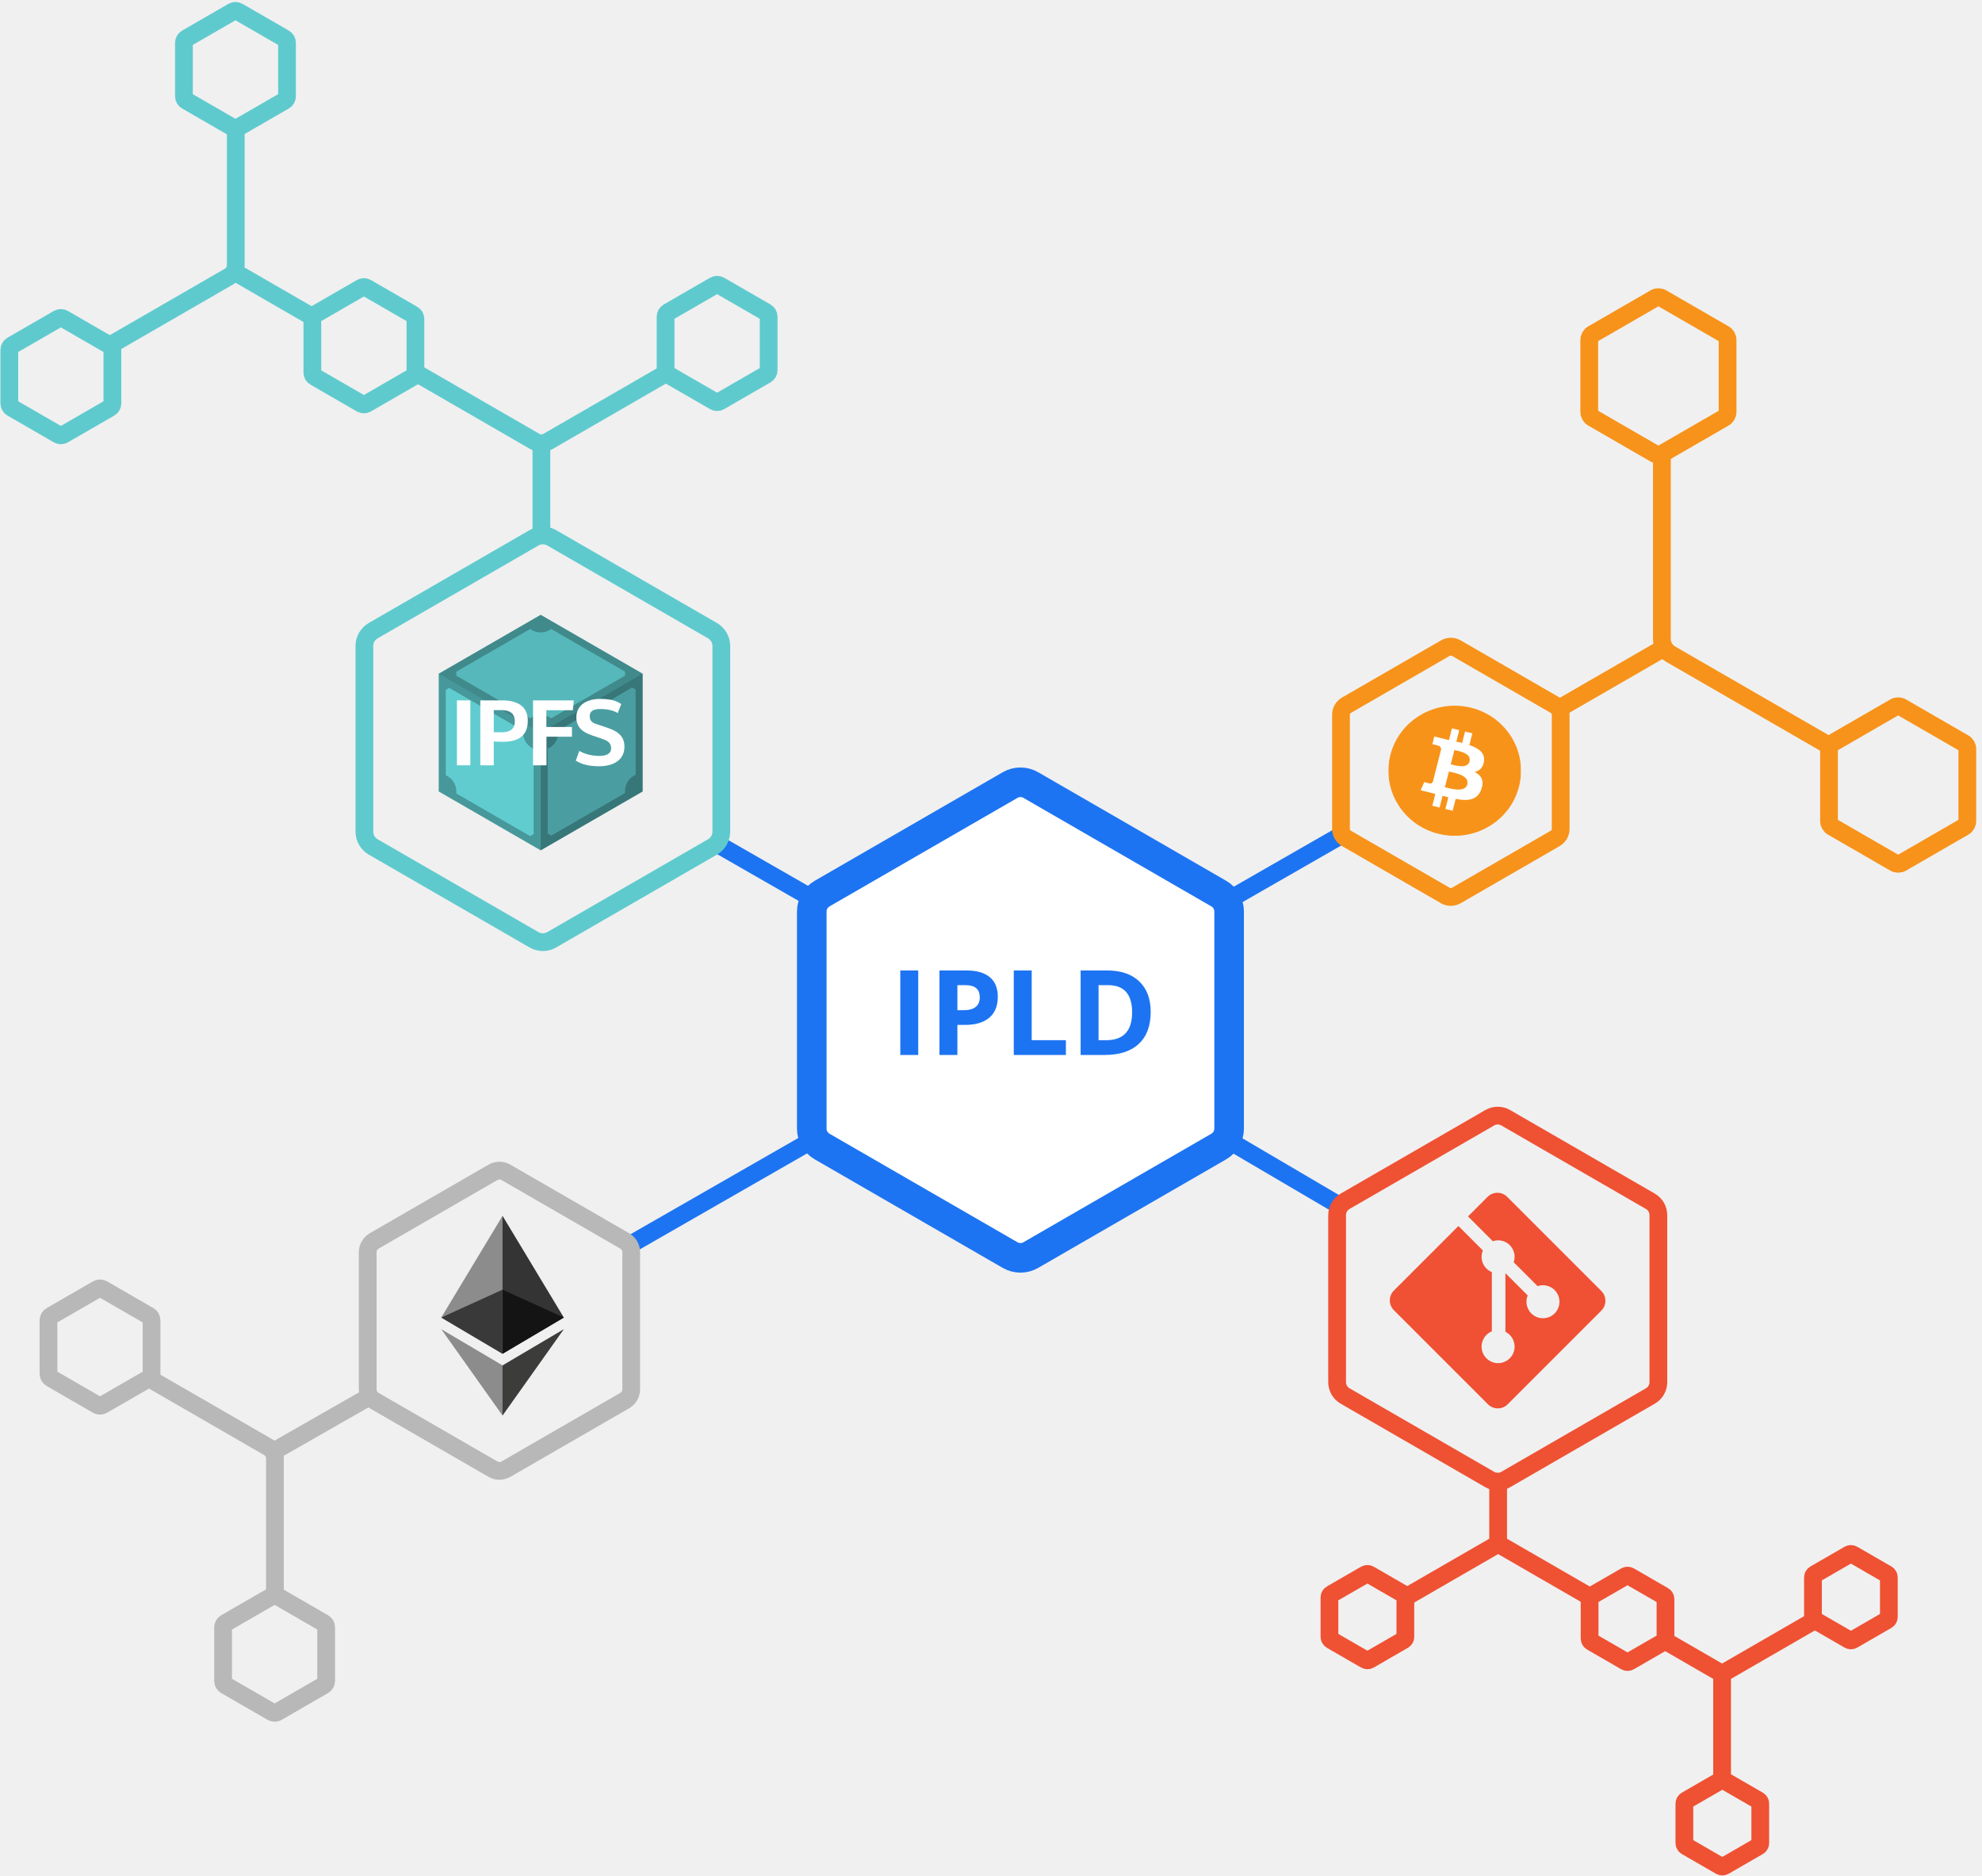
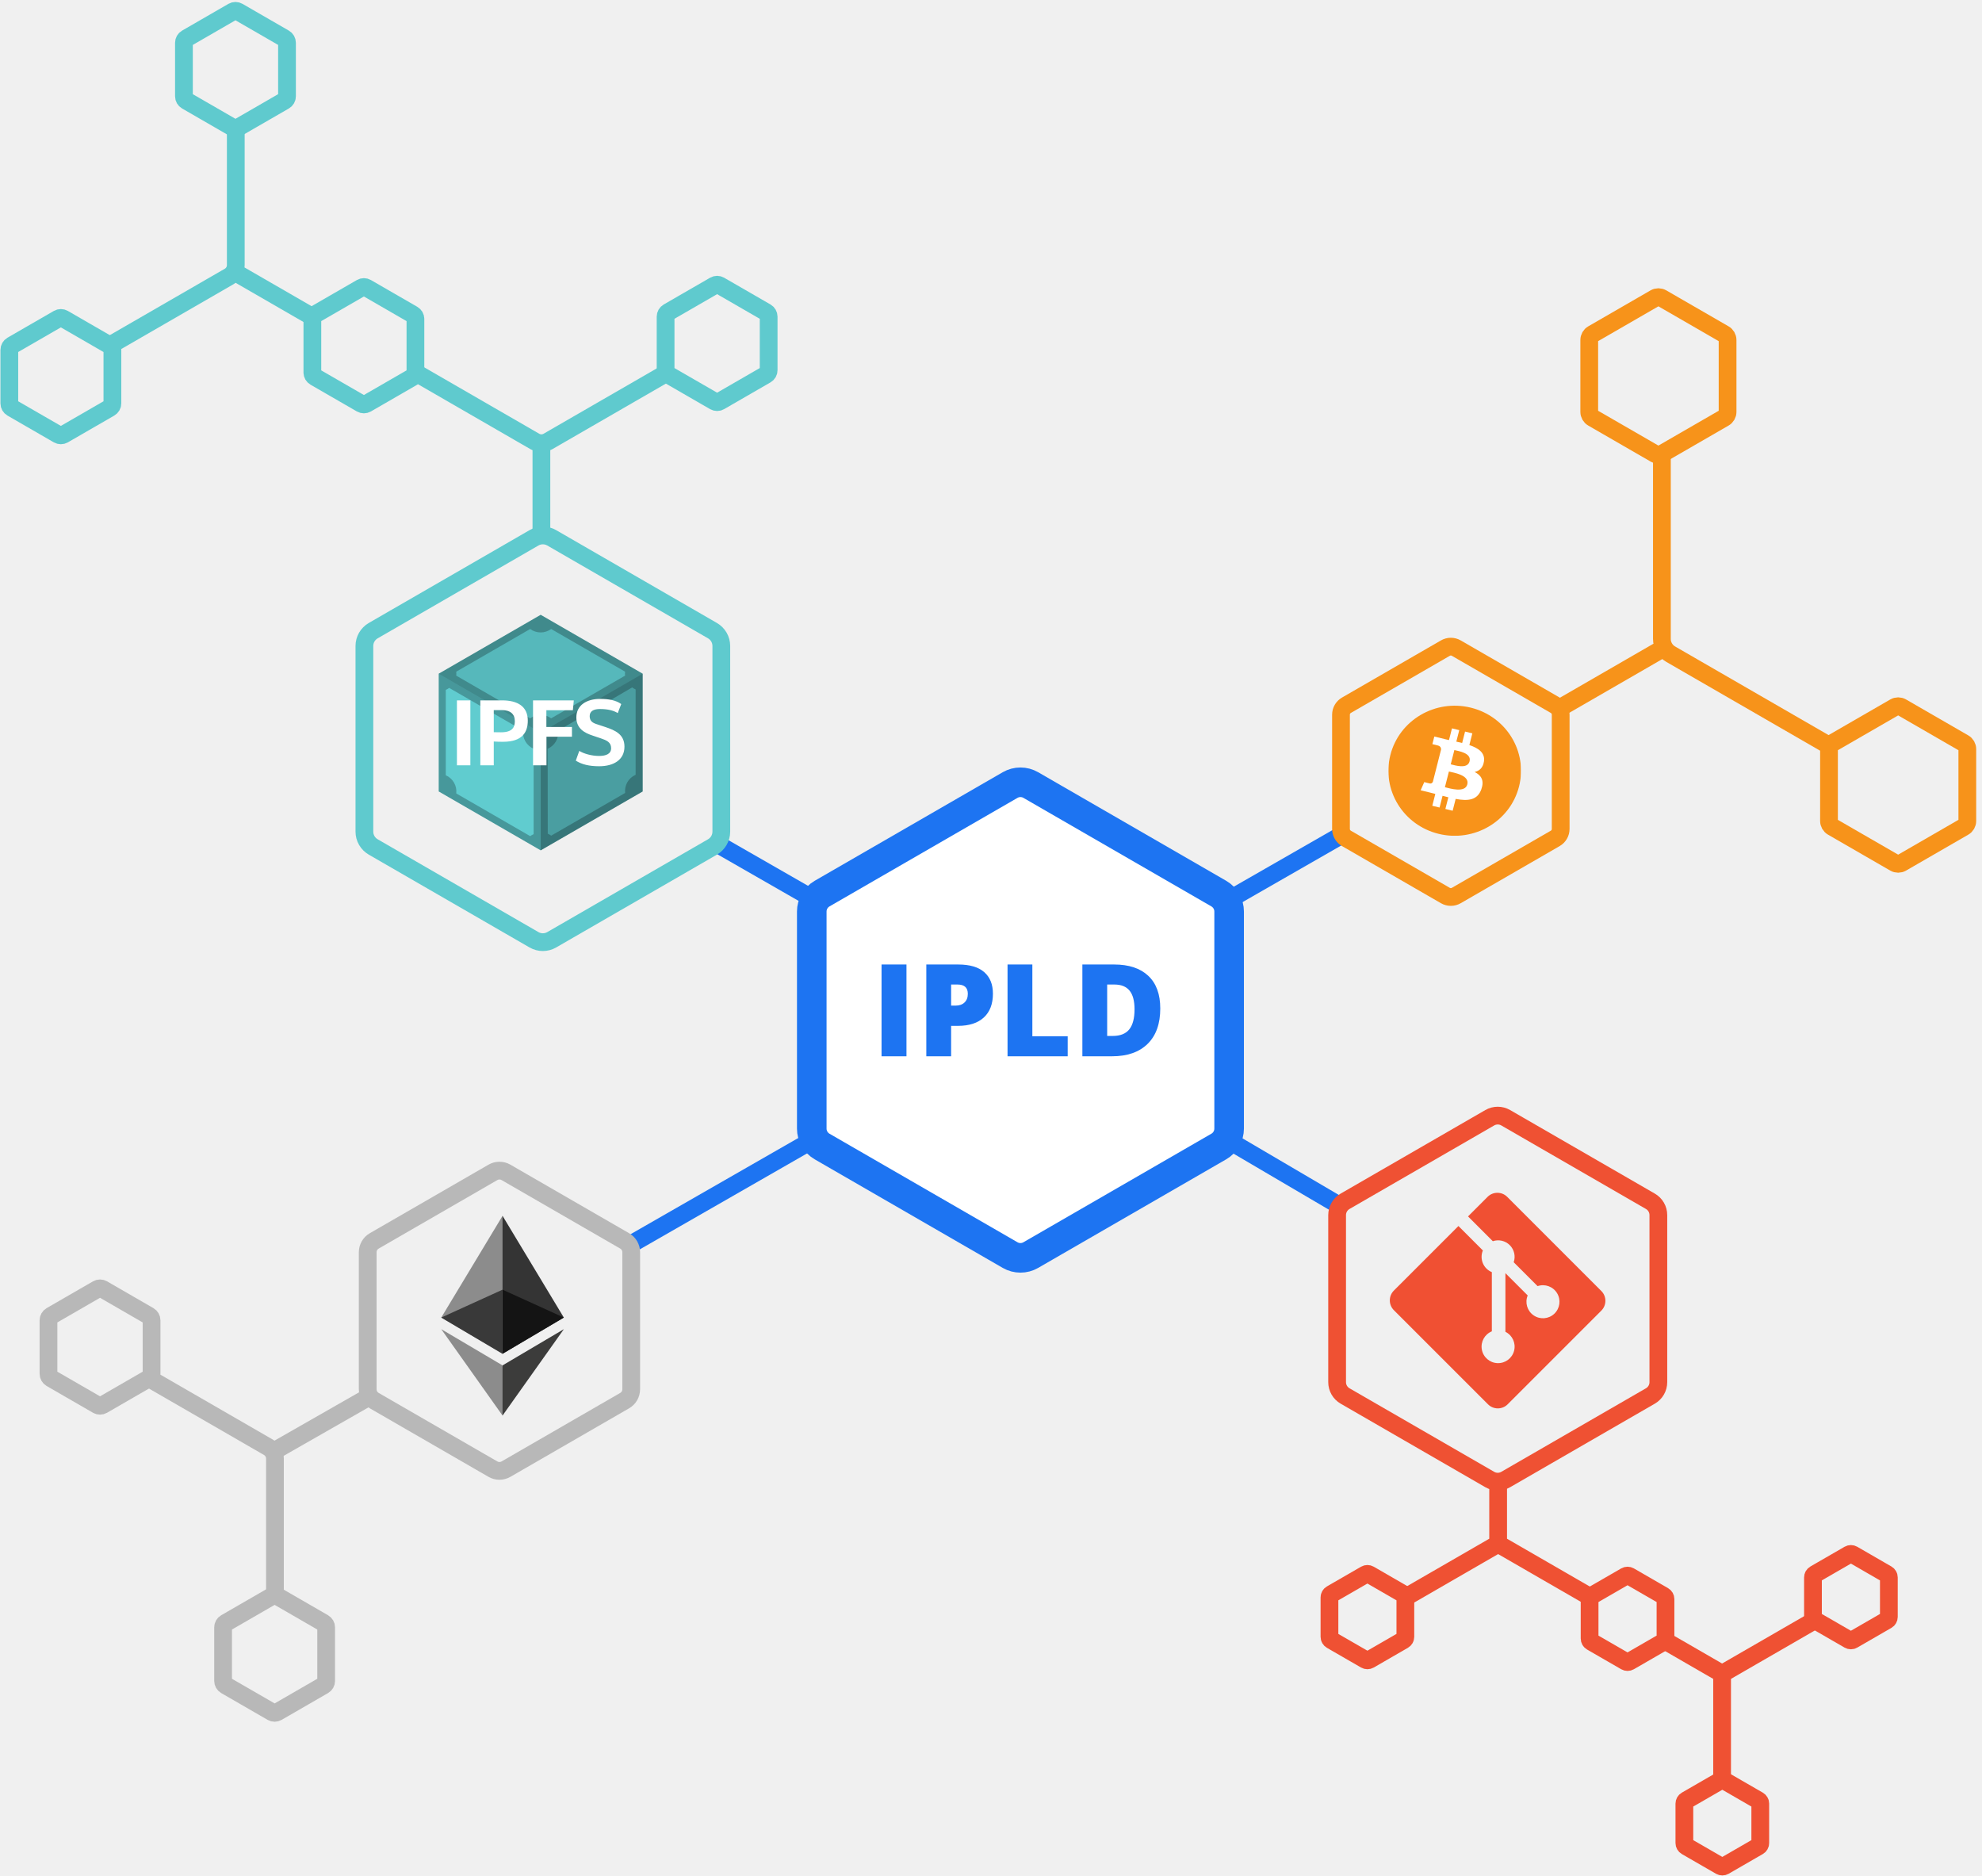
<svg xmlns="http://www.w3.org/2000/svg" xmlns:xlink="http://www.w3.org/1999/xlink" width="335" height="317" viewBox="0 0 335 317">
  <defs>
    <path id="a" d="M0 22.097V.109h22.42v21.988z" />
  </defs>
  <g fill="none" fill-rule="evenodd">
    <path d="M176.85 169.753l50.118-28.748" stroke="#1D74F2" stroke-width="3" />
-     <path d="M263.788 140.093v-19.312a1.84 1.84 0 0 0-.92-1.594l-16.726-9.657a1.841 1.841 0 0 0-1.84 0l-16.726 9.657a1.84 1.84 0 0 0-.92 1.594v19.312c0 .658.35 1.266.92 1.595l16.725 9.656a1.84 1.84 0 0 0 1.841 0l16.725-9.656c.57-.33.92-.937.92-1.595" stroke="#F7931A" stroke-width="3" />
+     <path d="M263.788 140.093v-19.312a1.84 1.84 0 0 0-.92-1.594l-16.726-9.657a1.841 1.841 0 0 0-1.84 0l-16.726 9.657a1.84 1.84 0 0 0-.92 1.594v19.312c0 .658.35 1.266.92 1.595l16.725 9.656c.57.33 1.271.33 1.841 0l16.725-9.656c.57-.33.92-.937.92-1.595" stroke="#F7931A" stroke-width="3" />
    <g transform="translate(234.666 119.153)">
      <mask id="b" fill="#fff">
        <use xlink:href="#a" />
      </mask>
-       <path d="M22.085 13.763c-1.498 5.89-7.581 9.473-13.588 8.005-6.004-1.469-9.66-7.434-8.161-13.323C1.832 2.555 7.916-1.03 13.92.438c6.006 1.469 9.661 7.435 8.164 13.325" fill="#F8931A" mask="url(#b)" />
+       <path d="M22.085 13.763c-1.498 5.89-7.581 9.473-13.588 8.005-6.004-1.469-9.66-7.434-8.161-13.323C1.832 2.555 7.916-1.03 13.92.438c6.006 1.469 9.661 7.435 8.164 13.325" fill="#F8931A" fill-rule="nonzero" mask="url(#b)" />
    </g>
-     <path d="M248.388 128.669c-.347 1.362-2.488.67-3.182.5l.612-2.408c.694.17 2.93.486 2.57 1.908m-.38 3.886c-.38 1.498-2.953.688-3.787.485l.676-2.655c.834.204 3.508.608 3.11 2.17m2.81-3.865c.224-1.462-.912-2.249-2.465-2.774l.504-1.981-1.23-.3-.49 1.929c-.324-.08-.656-.154-.987-.228l.494-1.942-1.229-.3-.504 1.98c-.268-.06-.53-.119-.785-.18l.001-.007-1.696-.415-.328 1.288s.913.205.894.218c.498.122.588.445.573.701l-.574 2.258c.035.009.079.021.128.04l-.13-.031-.804 3.162c-.061.149-.216.371-.564.287.012.017-.894-.22-.894-.22l-.611 1.382 1.601.39c.297.074.59.15.877.223l-.51 2.004 1.23.3.504-1.982c.335.089.66.172.98.25l-.502 1.973 1.23.3.509-2c2.097.39 3.674.232 4.339-1.628.535-1.498-.027-2.362-1.13-2.925.803-.183 1.408-.7 1.57-1.772" fill="#FFF" />
+     <path d="M248.388 128.669c-.347 1.362-2.488.67-3.182.5l.612-2.408c.694.17 2.93.486 2.57 1.908m-.38 3.886c-.38 1.498-2.953.688-3.787.485l.676-2.655c.834.204 3.508.608 3.11 2.17m2.81-3.865c.224-1.462-.912-2.249-2.465-2.774l.504-1.981-1.23-.3-.49 1.929c-.324-.08-.656-.154-.987-.228l.494-1.942-1.229-.3-.504 1.98c-.268-.06-.53-.119-.785-.18l.001-.007-1.696-.415-.328 1.288s.913.205.894.218c.498.122.588.445.573.701l-.574 2.258c.035.009.079.021.128.04l-.13-.031-.804 3.162c-.061.149-.216.371-.564.287.012.017-.894-.22-.894-.22l-.611 1.382 1.601.39c.297.074.59.15.877.223l-.51 2.004 1.23.3.504-1.982c.335.089.66.172.98.25l-.502 1.973 1.23.3.509-2c2.097.39 3.674.232 4.339-1.628.535-1.498-.027-2.362-1.13-2.925.803-.183 1.408-.7 1.57-1.772" fill="#FFF" fill-rule="nonzero" />
    <path d="M156.043 162.602l-34.72-19.916" stroke="#1D74F2" stroke-width="3" />
    <path d="M61.59 140.546v-31.377a2.99 2.99 0 0 1 1.495-2.59l27.173-15.688a2.991 2.991 0 0 1 2.991 0l27.173 15.688a2.99 2.99 0 0 1 1.495 2.59v31.377a2.99 2.99 0 0 1-1.495 2.59l-27.173 15.688a2.991 2.991 0 0 1-2.99 0l-27.174-15.688a2.99 2.99 0 0 1-1.495-2.59" stroke="#5FCACE" stroke-width="3" />
    <g fill-rule="nonzero">
      <path fill="#4A9EA1" d="M74.152 133.757l17.236 9.952 17.237-9.952v-19.903l-17.237-9.951-17.236 9.951z" />
-       <path d="M89.61 106.3l-12.498 7.215c.025.222.025.446 0 .668l12.498 7.215a2.985 2.985 0 0 1 3.545 0l12.498-7.215a2.981 2.981 0 0 1 0-.668L93.156 106.3a2.986 2.986 0 0 1-3.545 0h-.002zm17.243 9.876l-12.511 7.296a2.986 2.986 0 0 1-1.773 3.07l.014 14.35c.205.09.399.202.578.335l12.499-7.216a2.986 2.986 0 0 1 1.772-3.07V116.51a2.985 2.985 0 0 1-.578-.334h-.001zm-30.93.08a2.937 2.937 0 0 1-.577.334v14.43a2.986 2.986 0 0 1 1.772 3.071l12.497 7.216c.18-.133.374-.245.579-.334v-14.431a2.986 2.986 0 0 1-1.773-3.07l-12.497-7.216z" fill="#63D3D7" />
+       <path d="M89.61 106.3l-12.498 7.215c.025.222.025.446 0 .668l12.498 7.215a2.985 2.985 0 0 1 3.545 0l12.498-7.215a2.981 2.981 0 0 1 0-.668L93.156 106.3a2.986 2.986 0 0 1-3.545 0h-.002.001zm17.243 9.876l-12.511 7.296a2.986 2.986 0 0 1-1.773 3.07l.014 14.35c.205.09.399.202.578.335l12.499-7.216a2.986 2.986 0 0 1 1.772-3.07V116.51a2.985 2.985 0 0 1-.578-.334h-.001zm-30.93.08a2.937 2.937 0 0 1-.577.334v14.43a2.986 2.986 0 0 1 1.772 3.071l12.497 7.216c.18-.133.374-.245.579-.334v-14.431a2.986 2.986 0 0 1-1.773-3.07l-12.497-7.216h-.001z" fill="#63D3D7" />
      <g fill="#000">
        <path fill-opacity=".251" d="M91.389 143.709l17.236-9.952v-19.903l-17.236 9.951z" />
        <path fill-opacity=".039" d="M91.389 143.709v-19.904l-17.237-9.951v19.903z" />
        <path fill-opacity=".13" d="M74.152 113.854l17.236 9.951 17.237-9.951-17.237-9.952z" />
      </g>
-       <path d="M79.5 118.363h-2.27v10.978h2.27zm3.956 10.978v-4.027c.56.046 1.12.046 1.586.046 3.234 0 4.167-1.601 4.167-3.576 0-2.395-1.71-3.421-4.354-3.421h-3.67v10.978h2.271zm1.228-5.582c-.42 0-1.041 0-1.228-.016v-3.732h1.415c1.368 0 2.146.653 2.146 1.85v.032c0 .933-.342 1.866-2.333 1.866zm12.299-5.396h-6.889v10.978h2.27v-4.836h4.308v-1.648h-4.323v-2.83h4.478zm7.429 2.146l.591-1.524c-.886-.638-2.084-.87-3.592-.87-2.192 0-3.996 1.025-3.996 3.125 0 1.881 1.384 2.628 2.768 3.078l1.384.467c.948.326 1.726.637 1.726 1.664 0 .933-.809 1.306-2.037 1.306-1.244 0-2.582-.373-3.344-.855l-.59 1.648c.995.637 2.254.948 3.95.948 2.41 0 4.275-1.057 4.275-3.312 0-2.099-1.601-2.767-3.218-3.312l-1.509-.497c-.653-.218-1.15-.513-1.15-1.353 0-.855.7-1.197 1.741-1.197 1.275 0 2.27.233 3.001.684z" fill="#FFF" />
+       <path d="M79.5 118.363h-2.27v10.978h2.27v-10.978zm3.956 10.978v-4.027c.56.046 1.12.046 1.586.046 3.234 0 4.167-1.601 4.167-3.576 0-2.395-1.71-3.421-4.354-3.421h-3.67v10.978h2.271zm1.228-5.582c-.42 0-1.041 0-1.228-.016v-3.732h1.415c1.368 0 2.146.653 2.146 1.85v.032c0 .933-.342 1.866-2.333 1.866zm12.299-5.396h-6.889v10.978h2.27v-4.836h4.308v-1.648h-4.323v-2.83h4.478l.156-1.664zm7.429 2.146l.591-1.524c-.886-.638-2.084-.87-3.592-.87-2.192 0-3.996 1.025-3.996 3.125 0 1.881 1.384 2.628 2.768 3.078l1.384.467c.948.326 1.726.637 1.726 1.664 0 .933-.809 1.306-2.037 1.306-1.244 0-2.582-.373-3.344-.855l-.59 1.648c.995.637 2.254.948 3.95.948 2.41 0 4.275-1.057 4.275-3.312 0-2.099-1.601-2.767-3.218-3.312l-1.509-.497c-.653-.218-1.15-.513-1.15-1.353 0-.855.7-1.197 1.741-1.197 1.275 0 2.27.233 3.001.684z" fill="#FFF" />
    </g>
    <path d="M190.135 182.446l36.38 21.37" stroke="#1D74F2" stroke-width="3" />
-     <path d="M280.297 233.59a2.69 2.69 0 0 1-1.346 2.33l-24.456 14.12a2.69 2.69 0 0 1-2.692 0l-24.456-14.12a2.692 2.692 0 0 1-1.346-2.33v-28.24c0-.962.513-1.85 1.346-2.332l24.456-14.12a2.692 2.692 0 0 1 2.692 0l24.456 14.12a2.692 2.692 0 0 1 1.346 2.332v28.24z" stroke="#EF5133" stroke-width="3" />
-     <path d="M270.658 218.178L254.75 202.27a2.347 2.347 0 0 0-3.319 0l-3.303 3.304 4.19 4.19a2.786 2.786 0 0 1 3.529 3.553l4.039 4.038a2.791 2.791 0 1 1-1.672 1.574l-3.767-3.766v9.912a2.793 2.793 0 1 1-2.295-.081V214.99a2.792 2.792 0 0 1-1.516-3.662l-4.131-4.131-10.909 10.907a2.348 2.348 0 0 0 0 3.32l15.91 15.907a2.347 2.347 0 0 0 3.318 0l15.834-15.834a2.347 2.347 0 0 0 0-3.32" fill="#F05033" />
+     <path d="M280.297 233.59a2.69 2.69 0 0 1-1.346 2.33l-24.456 14.12a2.69 2.69 0 0 1-2.692 0l-24.456-14.12a2.692 2.692 0 0 1-1.346-2.33v-28.24c0-.962.513-1.85 1.346-2.332l24.456-14.12c.833-.48 1.86-.48 2.692 0l24.456 14.12a2.692 2.692 0 0 1 1.346 2.332v28.24z" stroke="#EF5133" stroke-width="3" />
+     <path d="M270.658 218.178L254.75 202.27a2.347 2.347 0 0 0-3.319 0l-3.303 3.304 4.19 4.19a2.786 2.786 0 0 1 3.529 3.553l4.039 4.038a2.791 2.791 0 1 1-1.672 1.574l-3.767-3.766v9.912a2.793 2.793 0 1 1-2.295-.081V214.99a2.792 2.792 0 0 1-1.516-3.662l-4.131-4.131-10.909 10.907a2.348 2.348 0 0 0 0 3.32l15.91 15.907a2.347 2.347 0 0 0 3.318 0l15.834-15.834a2.347 2.347 0 0 0 0-3.32" fill="#F05033" fill-rule="nonzero" />
    <g stroke="#B8B8B8" stroke-width="3">
-       <path d="M55.128 275.022v9.06a.864.864 0 0 1-.432.747l-7.846 4.53a.864.864 0 0 1-.864 0l-7.846-4.53a.864.864 0 0 1-.432-.747v-9.06c0-.309.165-.594.432-.748l7.846-4.53a.864.864 0 0 1 .864 0l7.846 4.53a.863.863 0 0 1 .432.748m-29.512-51.9v9.06a.864.864 0 0 1-.431.748l-7.847 4.53a.864.864 0 0 1-.863 0l-7.847-4.53a.864.864 0 0 1-.431-.748v-9.06c0-.309.164-.594.431-.748l7.847-4.53a.864.864 0 0 1 .863 0l7.847 4.53c.267.154.431.44.431.748" />
+       <path d="M55.128 275.022v9.06a.864.864 0 0 1-.432.747l-7.846 4.53a.864.864 0 0 1-.864 0l-7.846-4.53a.864.864 0 0 1-.432-.747v-9.06c0-.309.165-.594.432-.748l7.846-4.53a.864.864 0 0 1 .864 0l7.846 4.53c.267.154.432.44.432.748m-29.512-51.9v9.06a.864.864 0 0 1-.431.748l-7.847 4.53a.864.864 0 0 1-.863 0l-7.847-4.53a.864.864 0 0 1-.431-.748v-9.06c0-.309.164-.594.431-.748l7.847-4.53a.864.864 0 0 1 .863 0l7.847 4.53c.267.154.431.44.431.748" />
      <path d="M25.306 233.008l20.06 11.582a2.208 2.208 0 0 1 1.105 1.912v23.165" />
    </g>
    <path d="M156.043 181.937l-50.119 28.749" stroke="#1D74F2" stroke-width="3" />
    <path d="M62.15 211.625v23.165c0 .789.42 1.517 1.104 1.912l20.06 11.582a2.208 2.208 0 0 0 2.209 0l20.06-11.582a2.208 2.208 0 0 0 1.105-1.912v-23.165c0-.789-.421-1.517-1.104-1.912l-20.061-11.582a2.208 2.208 0 0 0-2.208 0l-20.061 11.582a2.208 2.208 0 0 0-1.104 1.912" stroke="#B8B8B8" stroke-width="3" />
    <g fill-rule="nonzero">
      <path fill="#343434" d="M84.94 205.477l-.226.769v22.316l.226.226 10.359-6.123z" />
      <path fill="#8C8C8C" d="M84.94 205.477l-10.359 17.188 10.36 6.123v-10.832z" />
      <path fill="#3C3C3B" d="M84.94 230.75l-.127.155v7.95l.127.372 10.365-14.598z" />
      <path fill="#8C8C8C" d="M84.94 239.227v-8.478l-10.359-6.12z" />
      <path fill="#141414" d="M84.94 228.788l10.359-6.123-10.359-4.709z" />
      <path fill="#393939" d="M74.581 222.665l10.359 6.123v-10.832z" />
    </g>
-     <path d="M207.748 154.046c0-1.25-.667-2.404-1.749-3.029l-31.773-18.344a3.497 3.497 0 0 0-3.497 0l-31.774 18.344a3.497 3.497 0 0 0-1.749 3.029v36.689c0 1.25.667 2.404 1.749 3.028l31.774 18.345a3.497 3.497 0 0 0 3.497 0l31.773-18.345a3.497 3.497 0 0 0 1.749-3.028v-36.689z" stroke="#1D74F2" stroke-width="5" fill="#FFF" />
+     <path d="M207.748 154.046c0-1.25-.667-2.404-1.749-3.029l-31.773-18.344a3.497 3.497 0 0 0-3.497 0l-31.774 18.344a3.497 3.497 0 0 0-1.749 3.029v36.689c0 1.25.667 2.404 1.749 3.028l31.774 18.345a3.497 3.497 0 0 0 3.497 0l31.773-18.345a3.497 3.497 0 0 0 1.749-3.028v-36.689z" stroke="#1D74F2" stroke-width="5" fill="#FFF" fill-rule="nonzero" />
    <g stroke="#F7931A" stroke-width="3">
      <path d="M309.718 139.754l10.531 6.08c.359.207.8.207 1.16 0l10.53-6.08c.36-.207.58-.59.58-1.004v-12.16c0-.414-.22-.797-.58-1.004l-10.53-6.08a1.16 1.16 0 0 0-1.16 0l-10.53 6.08a1.16 1.16 0 0 0-.58 1.004v12.16c0 .414.22.797.579 1.004M269.196 70.62l10.531 6.08c.359.208.8.207 1.16 0l10.53-6.08c.36-.207.58-.59.58-1.004v-12.16c0-.414-.22-.797-.58-1.004l-10.53-6.08a1.16 1.16 0 0 0-1.16 0l-10.531 6.08a1.16 1.16 0 0 0-.58 1.004v12.16c0 .414.221.797.58 1.004" />
      <path d="M280.896 76.894v31.092c0 1.058.565 2.037 1.482 2.566l26.926 15.546m-27.381-16.996l-18.039 10.415" />
    </g>
    <g stroke="#5FCACE" stroke-width="3">
      <path d="M121.64 67.847l7.847-4.53a.864.864 0 0 0 .431-.748v-9.06a.864.864 0 0 0-.431-.748l-7.847-4.53a.864.864 0 0 0-.863 0l-7.847 4.53a.864.864 0 0 0-.431.748v9.06c0 .308.164.593.431.748l7.847 4.53a.864.864 0 0 0 .863 0m-59.702.392l7.846-4.53a.864.864 0 0 0 .432-.748V53.9a.864.864 0 0 0-.432-.748l-7.846-4.53a.864.864 0 0 0-.864 0l-7.846 4.53a.864.864 0 0 0-.432.748v9.06c0 .308.165.593.432.748l7.846 4.53a.864.864 0 0 0 .864 0" />
      <path d="M70.345 63.027l20.06 11.582a2.208 2.208 0 0 0 2.208 0l20.061-11.582M91.508 74.362V89.88M48.509 16.283v-9.06a.864.864 0 0 0-.432-.747l-7.846-4.53a.864.864 0 0 0-.864 0l-7.846 4.53a.864.864 0 0 0-.432.747v9.06c0 .309.165.594.432.748l7.846 4.53a.864.864 0 0 0 .864 0l7.846-4.53a.864.864 0 0 0 .432-.748m-29.512 51.9v-9.06a.864.864 0 0 0-.432-.748l-7.846-4.53a.864.864 0 0 0-.864 0l-7.846 4.53a.864.864 0 0 0-.432.748v9.06c0 .309.165.594.432.748l7.846 4.53a.864.864 0 0 0 .864 0l7.846-4.53a.864.864 0 0 0 .432-.748" />
      <path d="M18.687 58.297l20.06-11.582a2.208 2.208 0 0 0 1.105-1.912V21.638m-.767 23.998l13.44 7.76" />
    </g>
    <g stroke="#EF5133" stroke-width="3">
      <path d="M275.407 266.358l5.779 3.337a.636.636 0 0 1 .318.55v6.673a.636.636 0 0 1-.318.55l-5.779 3.336a.636.636 0 0 1-.636 0l-5.778-3.336a.636.636 0 0 1-.318-.55v-6.673c0-.227.121-.437.318-.55l5.778-3.337a.636.636 0 0 1 .636 0m-43.967-.288l5.778 3.336a.636.636 0 0 1 .318.55v6.673a.636.636 0 0 1-.318.55l-5.778 3.337a.636.636 0 0 1-.636 0l-5.779-3.336a.636.636 0 0 1-.318-.551v-6.672c0-.228.122-.438.318-.551l5.779-3.336a.636.636 0 0 1 .636 0" />
      <path d="M237.63 269.908l14.775-8.53a1.626 1.626 0 0 1 1.626 0l14.773 8.53m-15.587-8.348v-11.429m31.478 54.677v6.673c0 .227.121.437.318.55l5.778 3.337c.197.113.44.113.636 0l5.779-3.337a.636.636 0 0 0 .318-.55v-6.673a.636.636 0 0 0-.318-.55l-5.779-3.336a.636.636 0 0 0-.636 0l-5.778 3.336a.636.636 0 0 0-.318.55m21.734-38.221v6.672c0 .228.12.437.318.551l5.778 3.336c.197.114.44.114.636 0l5.778-3.336a.636.636 0 0 0 .318-.55v-6.673a.636.636 0 0 0-.318-.55l-5.778-3.337a.636.636 0 0 0-.636 0l-5.778 3.336a.636.636 0 0 0-.318.551" />
      <path d="M306.657 273.868l-14.774 8.53c-.503.29-.813.827-.813 1.408v17.059m.565-17.673l-9.898-5.715" />
    </g>
    <path d="M62.056 236.246l-16.027 9.159" stroke="#B8B8B8" stroke-width="3" />
-     <text fill="#1D74F2" font-family="OpenSans-Bold, Open Sans" font-size="20" font-weight="bold" transform="translate(-31 -21.21)">
-       <tspan x="181.37" y="199.499">IPLD</tspan>
-     </text>
+     <path d="M149 178.513h4.214v-15.512h-4.213L149 178.513zm11.759-8.564h.763c.63 0 1.13-.176 1.501-.53.372-.353.559-.842.559-1.466 0-1.046-.582-1.568-1.741-1.568h-1.082v3.564zm7.067-2.016c0 1.734-.512 3.073-1.534 4.017-1.022.944-2.475 1.418-4.355 1.418h-1.178v5.144h-4.192V163h5.37c1.959 0 3.43.428 4.413 1.285.983.855 1.475 2.072 1.475 3.648zm2.47 10.579V163h4.194v12.127h5.973v3.386l-10.166-.001zm21.465-7.937c0-1.421-.283-2.475-.842-3.16-.564-.687-1.417-1.03-2.564-1.03h-1.22v8.69h.933c1.274 0 2.208-.37 2.802-1.11.593-.739.89-1.868.89-3.39h.001zm4.35-.148c0 2.59-.712 4.585-2.137 5.985-1.425 1.4-3.429 2.1-6.01 2.1h-5.02V163h5.369c2.49 0 4.412.637 5.767 1.909 1.355 1.273 2.03 3.113 2.03 5.518z" fill="#1D74F2" fill-rule="nonzero" />
  </g>
</svg>
